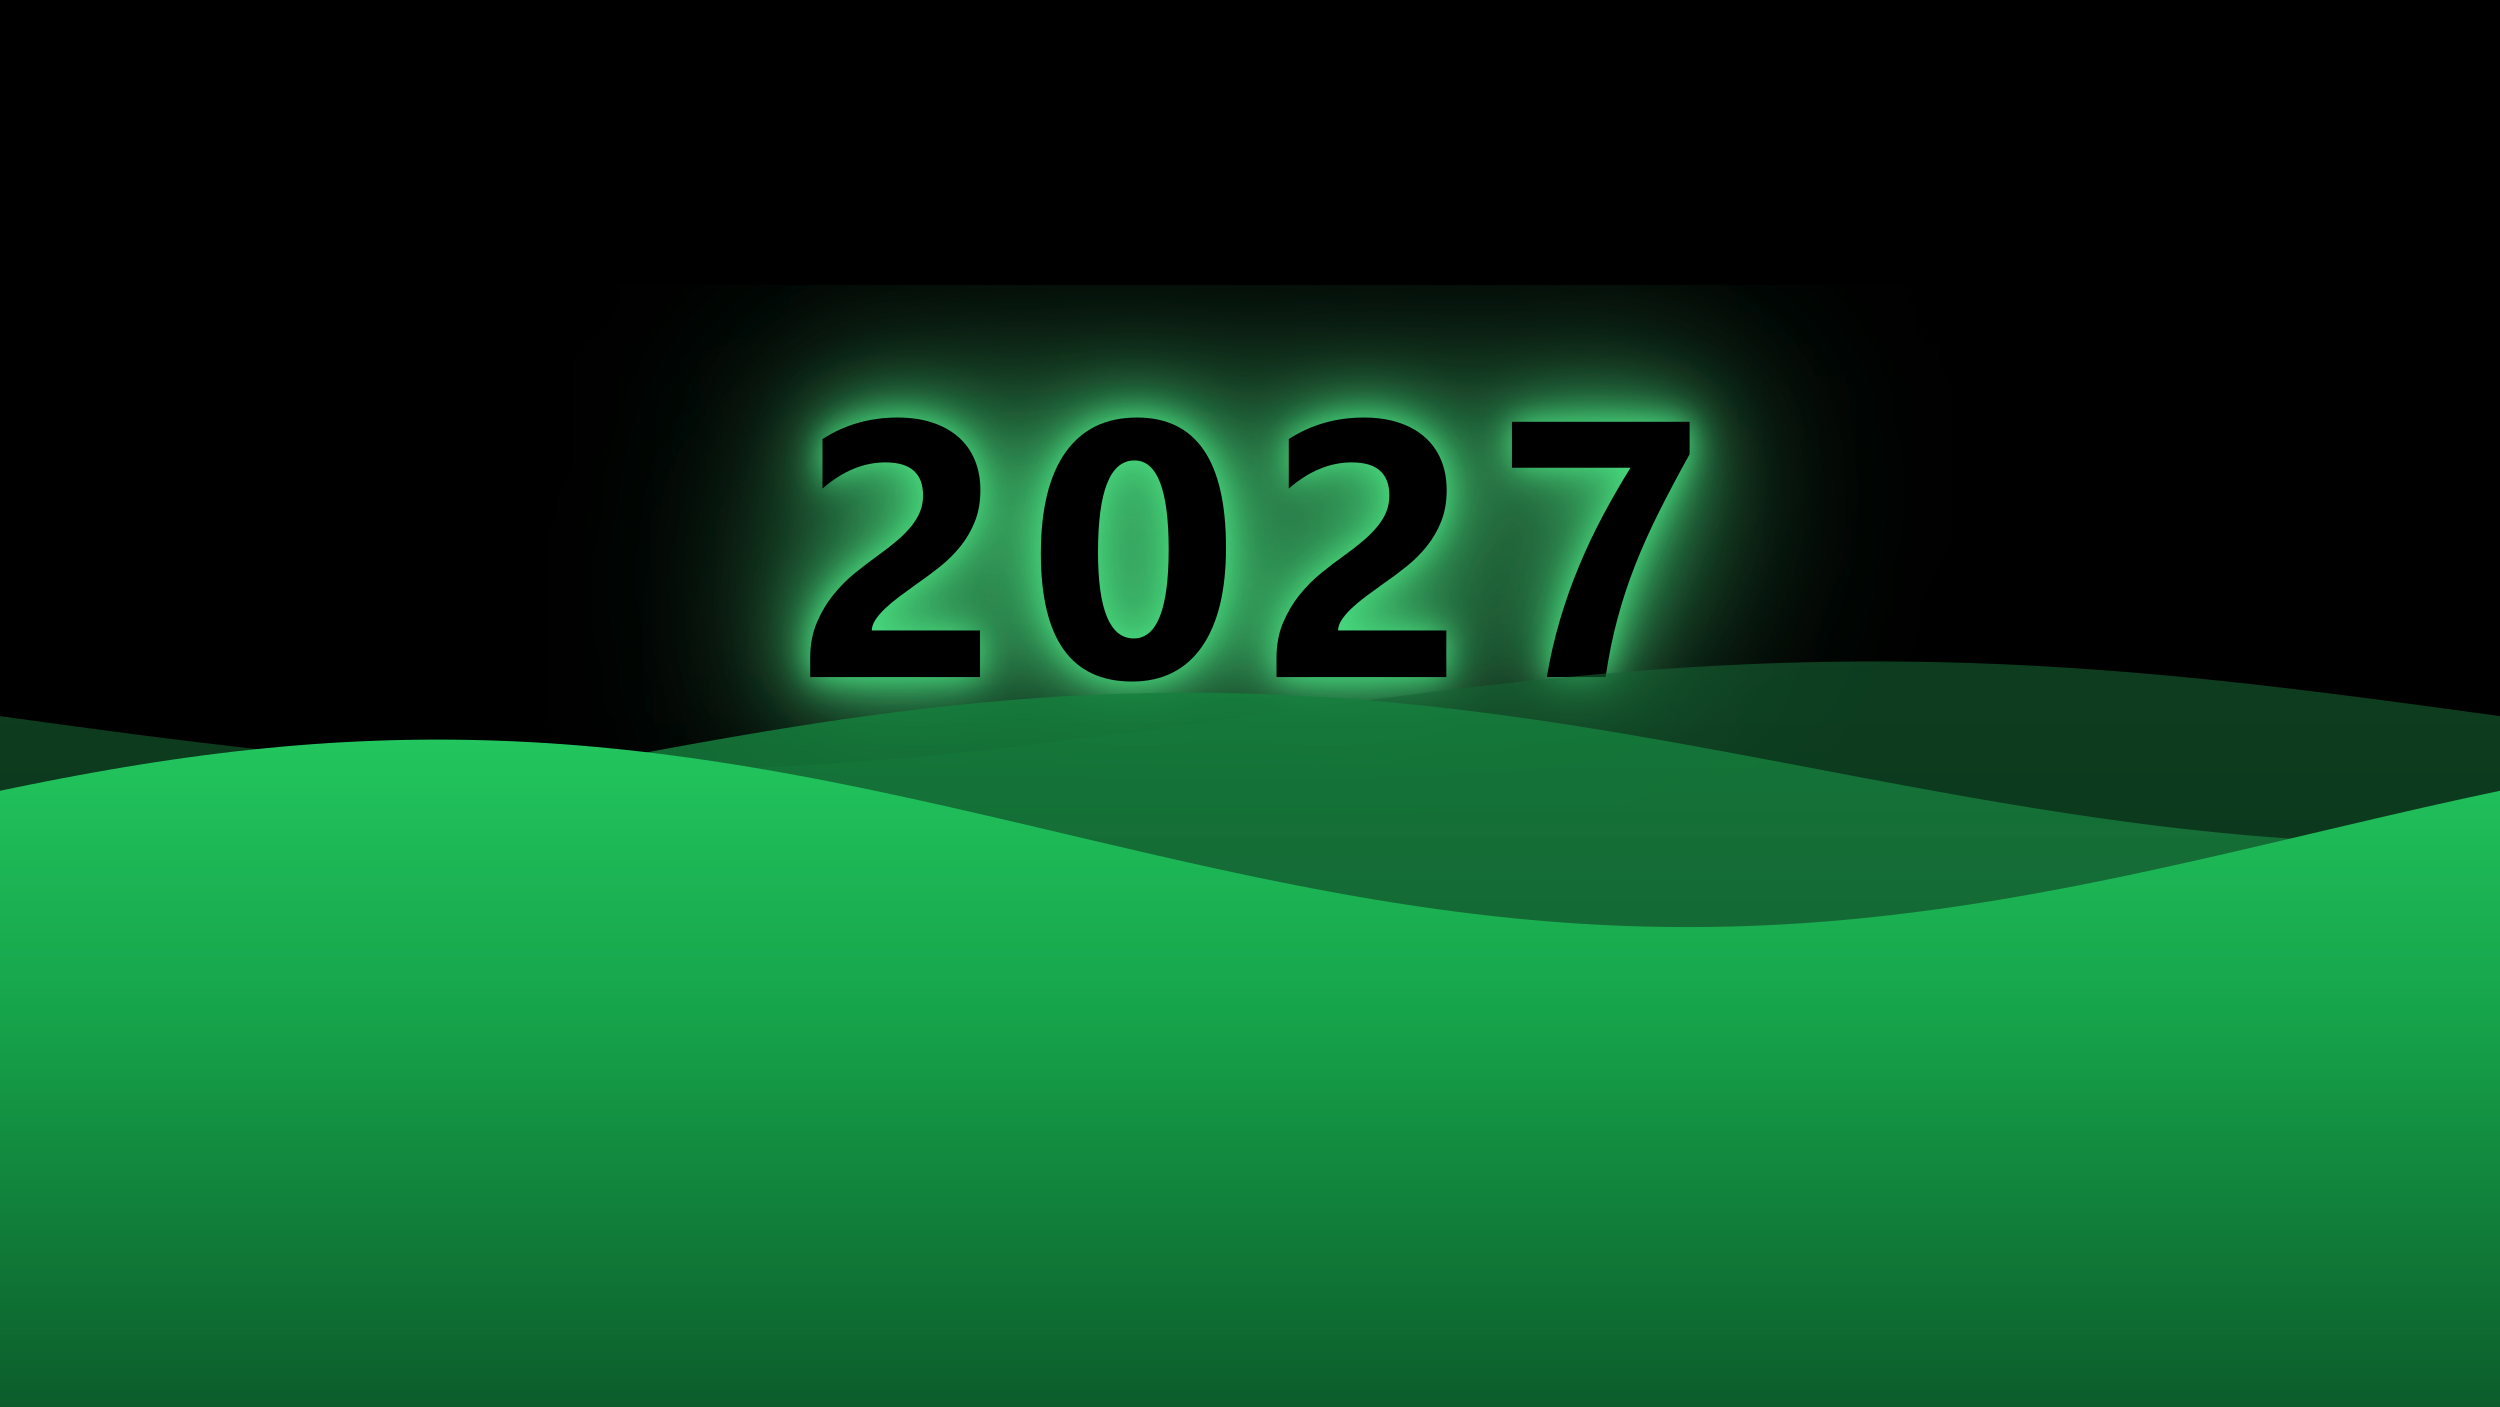
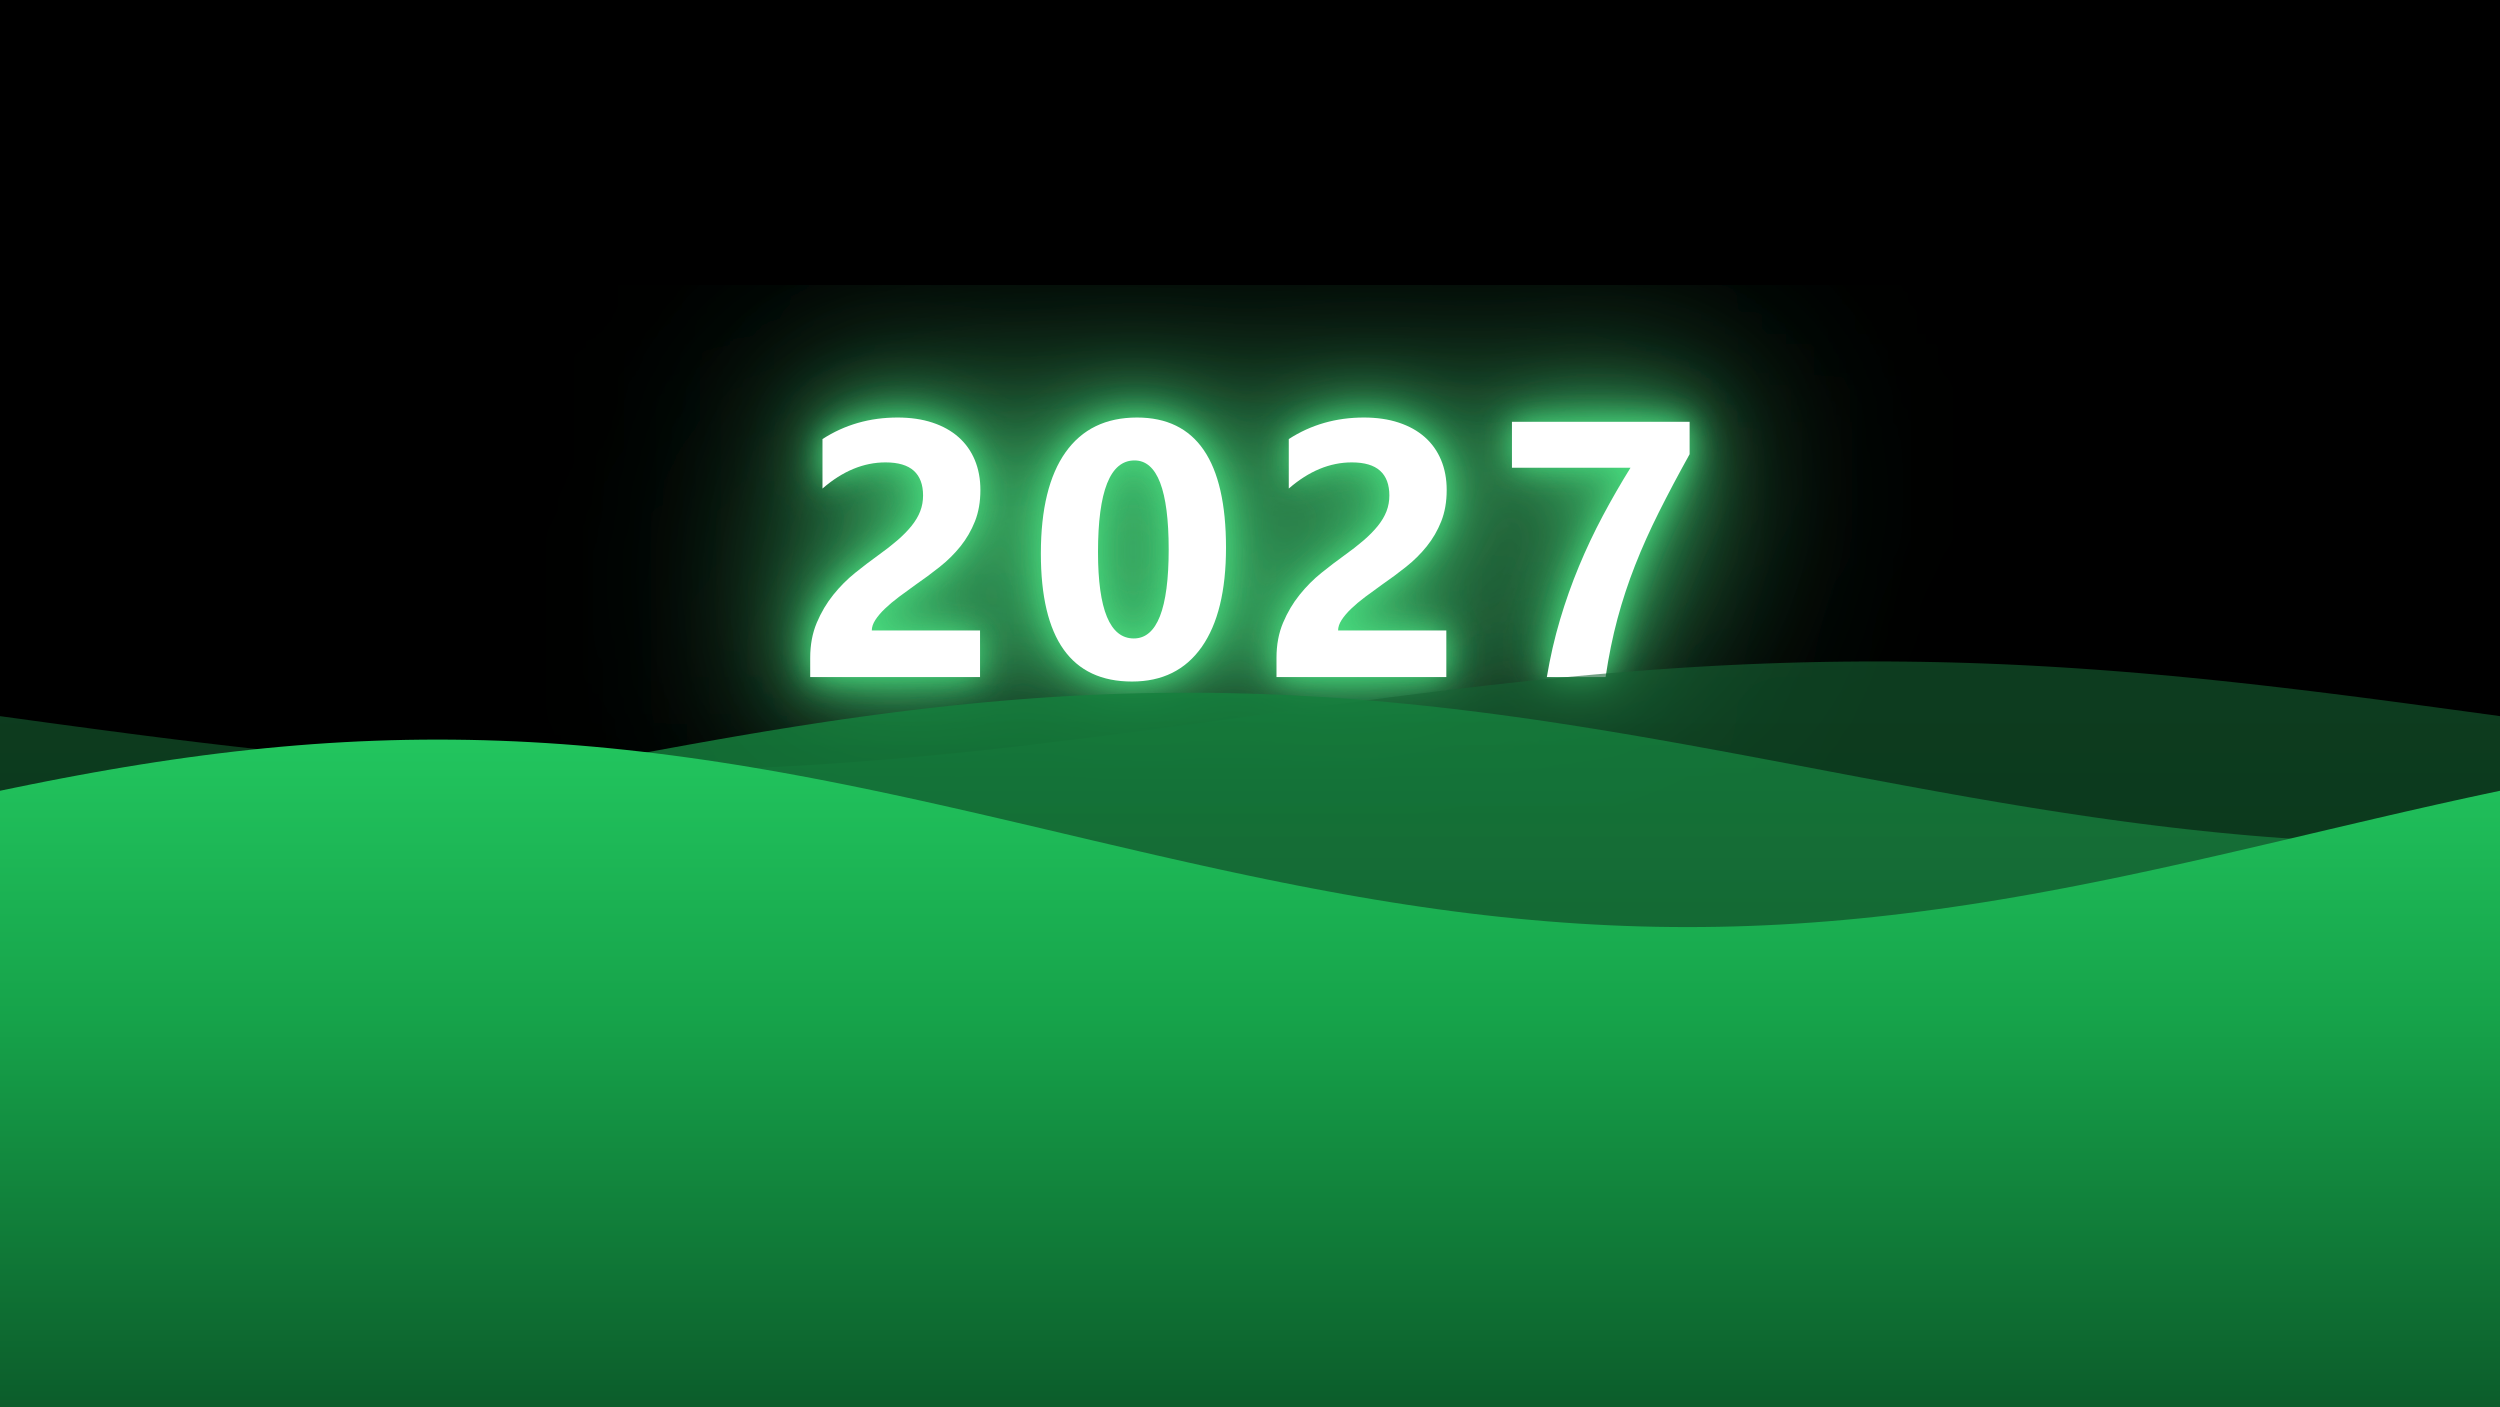
<svg xmlns="http://www.w3.org/2000/svg" viewBox="0 0 1920 1080" width="100%" height="100%" style="background-color: #000000;">
  <defs>
    <filter id="neonGlow" x="-50%" y="-50%" width="200%" height="200%">
      <feGaussianBlur in="SourceGraphic" stdDeviation="12" result="blur1" />
      <feGaussianBlur in="SourceGraphic" stdDeviation="28" result="blur2" />
      <feGaussianBlur in="SourceGraphic" stdDeviation="60" result="blur3" />
      <feGaussianBlur in="SourceGraphic" stdDeviation="95" result="blur4" />
      <feMerge>
        <feMergeNode in="blur4" />
        <feMergeNode in="blur3" />
        <feMergeNode in="blur2" />
        <feMergeNode in="blur1" />
      </feMerge>
    </filter>
    <linearGradient id="frontWaveGrad" x1="0%" y1="0%" x2="0%" y2="100%">
      <stop offset="0%" stop-color="#22c55e" stop-opacity="1" />
      <stop offset="30%" stop-color="#16a34a" stop-opacity="1" />
      <stop offset="100%" stop-color="#052e16" stop-opacity="1" />
    </linearGradient>
    <linearGradient id="midWaveGrad" x1="0%" y1="0%" x2="0%" y2="100%">
      <stop offset="0%" stop-color="#15803d" stop-opacity="0.85" />
      <stop offset="40%" stop-color="#166534" stop-opacity="0.9" />
      <stop offset="100%" stop-color="#022c13" stop-opacity="0.98" />
    </linearGradient>
    <linearGradient id="backWaveGrad" x1="0%" y1="0%" x2="0%" y2="100%">
      <stop offset="0%" stop-color="#166534" stop-opacity="0.6" />
      <stop offset="100%" stop-color="#011f0d" stop-opacity="0.85" />
    </linearGradient>
    <g id="text2027">
      <path d="M429 262H1037V0H83V108Q83 218 120.0 305.5Q157 393 213.0 462.5Q269 532 335.5 585.5Q402 639 462 682Q525 727 572.5 768.0Q620 809 652.5 849.5Q685 890 701.0 931.5Q717 973 717 1020Q717 1112 665.0 1159.0Q613 1206 506 1206Q321 1206 152 1059V1337Q339 1458 574 1458Q683 1458 769.5 1429.5Q856 1401 916.0 1348.0Q976 1295 1007.5 1219.5Q1039 1144 1039 1051Q1039 952 1008.5 875.0Q978 798 927.5 735.0Q877 672 811.0 619.5Q745 567 674 518Q626 484 581.5 450.5Q537 417 503.0 384.5Q469 352 449.0 321.0Q429 290 429 262Z" transform="translate(610.89, 520.00) scale(0.13672, -0.13672)" />
      <path d="M581 -25Q69 -25 69 694Q69 1067 207.5 1262.5Q346 1458 609 1458Q1109 1458 1109 727Q1109 363 972.5 169.0Q836 -25 581 -25ZM595 1217Q390 1217 390 702Q390 217 591 217Q787 217 787 717Q787 1217 595 1217Z" transform="translate(789.95, 520.00) scale(0.13672, -0.13672)" />
      <path d="M429 262H1037V0H83V108Q83 218 120.0 305.5Q157 393 213.0 462.5Q269 532 335.5 585.5Q402 639 462 682Q525 727 572.5 768.0Q620 809 652.5 849.5Q685 890 701.0 931.5Q717 973 717 1020Q717 1112 665.0 1159.0Q613 1206 506 1206Q321 1206 152 1059V1337Q339 1458 574 1458Q683 1458 769.5 1429.5Q856 1401 916.0 1348.0Q976 1295 1007.5 1219.5Q1039 1144 1039 1051Q1039 952 1008.5 875.0Q978 798 927.5 735.0Q877 672 811.0 619.5Q745 567 674 518Q626 484 581.5 450.5Q537 417 503.0 384.5Q469 352 449.0 321.0Q429 290 429 262Z" transform="translate(969.00, 520.00) scale(0.13672, -0.13672)" />
      <path d="M1094 1252Q998 1079 922.0 927.5Q846 776 788.0 628.5Q730 481 689.0 328.5Q648 176 622 0H292Q320 167 366.0 322.0Q412 477 472.5 622.5Q533 768 606.5 906.0Q680 1044 762 1176H96V1434H1094Z" transform="translate(1148.05, 520.00) scale(0.13672, -0.13672)" />
    </g>
  </defs>
  <rect width="1920" height="1080" fill="#000000" />
  <g fill="#4ade80" filter="url(#neonGlow)">
-     <animate attributeName="opacity" values="0; 0; 0; 1.0; 0.88; 1.0; 0.90; 0; 0" keyTimes="0; 0.06; 0.14; 0.25; 0.50; 0.70; 0.86; 0.97; 1" dur="6s" repeatCount="indefinite" calcMode="spline" keySplines="0.4 0.0 0.2 1.0; 0.4 0.0 0.2 1.0; 0.16 1.0 0.3 1.0; 0.4 0.0 0.2 1.0; 0.4 0.0 0.2 1.0; 0.4 0.0 0.2 1.0; 0.4 0.0 0.2 1.0; 0.4 0.0 0.2 1.0" />
+     <animate attributeName="opacity" values="0; 0; 1.0; 0.88; 1.0; 0.90; 0; 0" keyTimes="0; 0.05; 0.17; 0.45; 0.70; 0.88; 0.96; 1" dur="6.5s" repeatCount="indefinite" calcMode="spline" keySplines="0.4 0.0 0.2 1.0; 0.16 1.0 0.3 1.0; 0.4 0.0 0.2 1.0; 0.4 0.0 0.2 1.0; 0.4 0.0 0.2 1.0; 0.4 0.0 0.2 1.0; 0.4 0.0 0.2 1.0" />
    <use href="#text2027" />
  </g>
  <g>
-     <animate attributeName="opacity" values="0; 0; 0.35; 1; 1; 1; 0; 0" keyTimes="0; 0.06; 0.14; 0.25; 0.70; 0.86; 0.97; 1" dur="6s" repeatCount="indefinite" calcMode="spline" keySplines="0.4 0.0 0.2 1.0; 0.4 0.0 0.2 1.0; 0.16 1.0 0.3 1.0; 0.4 0.0 0.2 1.0; 0.4 0.0 0.2 1.0; 0.4 0.0 0.2 1.0; 0.4 0.0 0.2 1.0" />
-     <use href="#text2027">
-       <animate attributeName="fill" values="#1e293b; #1e293b; #334155; #ffffff; #ffffff; #ffffff; #1e293b; #1e293b" keyTimes="0; 0.06; 0.14; 0.25; 0.70; 0.86; 0.97; 1" dur="6s" repeatCount="indefinite" calcMode="spline" keySplines="0.4 0.0 0.2 1.0; 0.4 0.0 0.2 1.0; 0.16 1.0 0.3 1.0; 0.4 0.0 0.2 1.0; 0.4 0.0 0.2 1.0; 0.4 0.0 0.2 1.0; 0.4 0.0 0.2 1.0" />
-     </use>
+     <animate attributeName="opacity" values="0; 0; 1; 1; 1; 1; 0; 0" keyTimes="0; 0.05; 0.17; 0.45; 0.70; 0.88; 0.96; 1" dur="6.5s" repeatCount="indefinite" calcMode="spline" keySplines="0.4 0.0 0.2 1.0; 0.16 1.0 0.3 1.0; 0.4 0.0 0.2 1.0; 0.4 0.0 0.2 1.0; 0.4 0.0 0.2 1.0; 0.4 0.0 0.2 1.0; 0.4 0.0 0.2 1.0" />
+     <use href="#text2027" fill="#ffffff" />
  </g>
-   <g>
-     <animateTransform attributeName="transform" type="translate" values="0 350; 0 350; 0 350; 0 0; 0 0; 0 0; 0 350; 0 350" keyTimes="0; 0.06; 0.25; 0.38; 0.70; 0.86; 0.97; 1" dur="6s" repeatCount="indefinite" calcMode="spline" keySplines="0.4 0.0 0.2 1.0; 0.4 0.0 0.2 1.0; 0.16 1.0 0.3 1.0; 0.4 0.0 0.2 1.0; 0.4 0.0 0.2 1.0; 0.4 0.0 0.2 1.0; 0.4 0.0 0.2 1.0" />
-     <animate attributeName="opacity" values="0; 0; 0; 1; 1; 1; 0; 0" keyTimes="0; 0.06; 0.25; 0.38; 0.70; 0.86; 0.97; 1" dur="6s" repeatCount="indefinite" calcMode="spline" keySplines="0.4 0.0 0.2 1.0; 0.4 0.0 0.2 1.0; 0.16 1.0 0.3 1.0; 0.4 0.0 0.2 1.0; 0.4 0.0 0.2 1.0; 0.4 0.0 0.2 1.0; 0.4 0.0 0.2 1.0" />
+   <g id="bottomWaveSection">
+     <animate attributeName="opacity" values="0; 0; 1; 1; 1; 0; 0" keyTimes="0; 0.17; 0.28; 0.70; 0.88; 0.96; 1" dur="6.5s" repeatCount="indefinite" calcMode="spline" keySplines="0.4 0.0 0.2 1.0; 0.16 1.0 0.3 1.0; 0.4 0.0 0.2 1.0; 0.4 0.0 0.2 1.0; 0.4 0.0 0.2 1.0; 0.4 0.0 0.2 1.0" />
    <g fill="url(#backWaveGrad)">
      <path d="M -1920.00 550.00 L -1908.00 551.65 L -1896.00 553.30 L -1884.00 554.94 L -1872.00 556.57 L -1860.00 558.19 L -1848.00 559.80 L -1836.00 561.40 L -1824.00 562.98 L -1812.00 564.54 L -1800.00 566.07 L -1788.00 567.58 L -1776.00 569.07 L -1764.00 570.52 L -1752.00 571.94 L -1740.00 573.33 L -1728.00 574.69 L -1716.00 576.00 L -1704.00 577.28 L -1692.00 578.51 L -1680.00 579.70 L -1668.00 580.84 L -1656.00 581.94 L -1644.00 582.98 L -1632.00 583.98 L -1620.00 584.92 L -1608.00 585.81 L -1596.00 586.64 L -1584.00 587.42 L -1572.00 588.14 L -1560.00 588.80 L -1548.00 589.40 L -1536.00 589.94 L -1524.00 590.42 L -1512.00 590.84 L -1500.00 591.19 L -1488.00 591.48 L -1476.00 591.71 L -1464.00 591.87 L -1452.00 591.97 L -1440.00 592.00 L -1428.00 591.97 L -1416.00 591.87 L -1404.00 591.71 L -1392.00 591.48 L -1380.00 591.19 L -1368.00 590.84 L -1356.00 590.42 L -1344.00 589.94 L -1332.00 589.40 L -1320.00 588.80 L -1308.00 588.14 L -1296.00 587.42 L -1284.00 586.64 L -1272.00 585.81 L -1260.00 584.92 L -1248.00 583.98 L -1236.00 582.98 L -1224.00 581.94 L -1212.00 580.84 L -1200.00 579.70 L -1188.00 578.51 L -1176.00 577.28 L -1164.00 576.00 L -1152.00 574.69 L -1140.00 573.33 L -1128.00 571.94 L -1116.00 570.52 L -1104.00 569.07 L -1092.00 567.58 L -1080.00 566.07 L -1068.00 564.54 L -1056.00 562.98 L -1044.00 561.40 L -1032.00 559.80 L -1020.00 558.19 L -1008.00 556.57 L -996.00 554.94 L -984.00 553.30 L -972.00 551.65 L -960.00 550.00 L -948.00 548.35 L -936.00 546.70 L -924.00 545.06 L -912.00 543.43 L -900.00 541.81 L -888.00 540.20 L -876.00 538.60 L -864.00 537.02 L -852.00 535.46 L -840.00 533.93 L -828.00 532.42 L -816.00 530.93 L -804.00 529.48 L -792.00 528.06 L -780.00 526.67 L -768.00 525.31 L -756.00 524.00 L -744.00 522.72 L -732.00 521.49 L -720.00 520.30 L -708.00 519.16 L -696.00 518.06 L -684.00 517.02 L -672.00 516.02 L -660.00 515.08 L -648.00 514.19 L -636.00 513.36 L -624.00 512.58 L -612.00 511.86 L -600.00 511.20 L -588.00 510.60 L -576.00 510.06 L -564.00 509.58 L -552.00 509.16 L -540.00 508.81 L -528.00 508.52 L -516.00 508.29 L -504.00 508.13 L -492.00 508.03 L -480.00 508.00 L -468.00 508.03 L -456.00 508.13 L -444.00 508.29 L -432.00 508.52 L -420.00 508.81 L -408.00 509.16 L -396.00 509.58 L -384.00 510.06 L -372.00 510.60 L -360.00 511.20 L -348.00 511.86 L -336.00 512.58 L -324.00 513.36 L -312.00 514.19 L -300.00 515.08 L -288.00 516.02 L -276.00 517.02 L -264.00 518.06 L -252.00 519.16 L -240.00 520.30 L -228.00 521.49 L -216.00 522.72 L -204.00 524.00 L -192.00 525.31 L -180.00 526.67 L -168.00 528.06 L -156.00 529.48 L -144.00 530.93 L -132.00 532.42 L -120.00 533.93 L -108.00 535.46 L -96.00 537.02 L -84.00 538.60 L -72.00 540.20 L -60.00 541.81 L -48.00 543.43 L -36.00 545.06 L -24.00 546.70 L -12.00 548.35 L 0.00 550.00 L 12.00 551.65 L 24.00 553.30 L 36.00 554.94 L 48.00 556.57 L 60.00 558.19 L 72.00 559.80 L 84.00 561.40 L 96.00 562.98 L 108.00 564.54 L 120.00 566.07 L 132.00 567.58 L 144.00 569.07 L 156.00 570.52 L 168.00 571.94 L 180.00 573.33 L 192.00 574.69 L 204.00 576.00 L 216.00 577.28 L 228.00 578.51 L 240.00 579.70 L 252.00 580.84 L 264.00 581.94 L 276.00 582.98 L 288.00 583.98 L 300.00 584.92 L 312.00 585.81 L 324.00 586.64 L 336.00 587.42 L 348.00 588.14 L 360.00 588.80 L 372.00 589.40 L 384.00 589.94 L 396.00 590.42 L 408.00 590.84 L 420.00 591.19 L 432.00 591.48 L 444.00 591.71 L 456.00 591.87 L 468.00 591.97 L 480.00 592.00 L 492.00 591.97 L 504.00 591.87 L 516.00 591.71 L 528.00 591.48 L 540.00 591.19 L 552.00 590.84 L 564.00 590.42 L 576.00 589.94 L 588.00 589.40 L 600.00 588.80 L 612.00 588.14 L 624.00 587.42 L 636.00 586.64 L 648.00 585.81 L 660.00 584.92 L 672.00 583.98 L 684.00 582.98 L 696.00 581.94 L 708.00 580.84 L 720.00 579.70 L 732.00 578.51 L 744.00 577.28 L 756.00 576.00 L 768.00 574.69 L 780.00 573.33 L 792.00 571.94 L 804.00 570.52 L 816.00 569.07 L 828.00 567.58 L 840.00 566.07 L 852.00 564.54 L 864.00 562.98 L 876.00 561.40 L 888.00 559.80 L 900.00 558.19 L 912.00 556.57 L 924.00 554.94 L 936.00 553.30 L 948.00 551.65 L 960.00 550.00 L 972.00 548.35 L 984.00 546.70 L 996.00 545.06 L 1008.00 543.43 L 1020.00 541.81 L 1032.00 540.20 L 1044.00 538.60 L 1056.00 537.02 L 1068.00 535.46 L 1080.00 533.93 L 1092.00 532.42 L 1104.00 530.93 L 1116.00 529.48 L 1128.00 528.06 L 1140.00 526.67 L 1152.00 525.31 L 1164.00 524.00 L 1176.00 522.72 L 1188.00 521.49 L 1200.00 520.30 L 1212.00 519.16 L 1224.00 518.06 L 1236.00 517.02 L 1248.00 516.02 L 1260.00 515.08 L 1272.00 514.19 L 1284.00 513.36 L 1296.00 512.58 L 1308.00 511.86 L 1320.00 511.20 L 1332.00 510.60 L 1344.00 510.06 L 1356.00 509.58 L 1368.00 509.16 L 1380.00 508.81 L 1392.00 508.52 L 1404.00 508.29 L 1416.00 508.13 L 1428.00 508.03 L 1440.00 508.00 L 1452.00 508.03 L 1464.00 508.13 L 1476.00 508.29 L 1488.00 508.52 L 1500.00 508.81 L 1512.00 509.16 L 1524.00 509.58 L 1536.00 510.06 L 1548.00 510.60 L 1560.00 511.20 L 1572.00 511.86 L 1584.00 512.58 L 1596.00 513.36 L 1608.00 514.19 L 1620.00 515.08 L 1632.00 516.02 L 1644.00 517.02 L 1656.00 518.06 L 1668.00 519.16 L 1680.00 520.30 L 1692.00 521.49 L 1704.00 522.72 L 1716.00 524.00 L 1728.00 525.31 L 1740.00 526.67 L 1752.00 528.06 L 1764.00 529.48 L 1776.00 530.93 L 1788.00 532.42 L 1800.00 533.93 L 1812.00 535.46 L 1824.00 537.02 L 1836.00 538.60 L 1848.00 540.20 L 1860.00 541.81 L 1872.00 543.43 L 1884.00 545.06 L 1896.00 546.70 L 1908.00 548.35 L 1920.00 550.00 L 1932.00 551.65 L 1944.00 553.30 L 1956.00 554.94 L 1968.00 556.57 L 1980.00 558.19 L 1992.00 559.80 L 2004.00 561.40 L 2016.00 562.98 L 2028.00 564.54 L 2040.00 566.07 L 2052.00 567.58 L 2064.00 569.07 L 2076.00 570.52 L 2088.00 571.94 L 2100.00 573.33 L 2112.00 574.69 L 2124.00 576.00 L 2136.00 577.28 L 2148.00 578.51 L 2160.00 579.70 L 2172.00 580.84 L 2184.00 581.94 L 2196.00 582.98 L 2208.00 583.98 L 2220.00 584.92 L 2232.00 585.81 L 2244.00 586.64 L 2256.00 587.42 L 2268.00 588.14 L 2280.00 588.80 L 2292.00 589.40 L 2304.00 589.94 L 2316.00 590.42 L 2328.00 590.84 L 2340.00 591.19 L 2352.00 591.48 L 2364.00 591.71 L 2376.00 591.87 L 2388.00 591.97 L 2400.00 592.00 L 2412.00 591.97 L 2424.00 591.87 L 2436.00 591.71 L 2448.00 591.48 L 2460.00 591.19 L 2472.00 590.84 L 2484.00 590.42 L 2496.00 589.94 L 2508.00 589.40 L 2520.00 588.80 L 2532.00 588.14 L 2544.00 587.42 L 2556.00 586.64 L 2568.00 585.81 L 2580.00 584.92 L 2592.00 583.98 L 2604.00 582.98 L 2616.00 581.94 L 2628.00 580.84 L 2640.00 579.70 L 2652.00 578.51 L 2664.00 577.28 L 2676.00 576.00 L 2688.00 574.69 L 2700.00 573.33 L 2712.00 571.94 L 2724.00 570.52 L 2736.00 569.07 L 2748.00 567.58 L 2760.00 566.07 L 2772.00 564.54 L 2784.00 562.98 L 2796.00 561.40 L 2808.00 559.80 L 2820.00 558.19 L 2832.00 556.57 L 2844.00 554.94 L 2856.00 553.30 L 2868.00 551.65 L 2880.00 550.00 L 2892.00 548.35 L 2904.00 546.70 L 2916.00 545.06 L 2928.00 543.43 L 2940.00 541.81 L 2952.00 540.20 L 2964.00 538.60 L 2976.00 537.02 L 2988.00 535.46 L 3000.00 533.93 L 3012.00 532.42 L 3024.00 530.93 L 3036.00 529.48 L 3048.00 528.06 L 3060.00 526.67 L 3072.00 525.31 L 3084.00 524.00 L 3096.00 522.72 L 3108.00 521.49 L 3120.00 520.30 L 3132.00 519.16 L 3144.00 518.06 L 3156.00 517.02 L 3168.00 516.02 L 3180.00 515.08 L 3192.00 514.19 L 3204.00 513.36 L 3216.00 512.58 L 3228.00 511.86 L 3240.00 511.20 L 3252.00 510.60 L 3264.00 510.06 L 3276.00 509.58 L 3288.00 509.16 L 3300.00 508.81 L 3312.00 508.52 L 3324.00 508.29 L 3336.00 508.13 L 3348.00 508.03 L 3360.00 508.00 L 3372.00 508.03 L 3384.00 508.13 L 3396.00 508.29 L 3408.00 508.52 L 3420.00 508.81 L 3432.00 509.16 L 3444.00 509.58 L 3456.00 510.06 L 3468.00 510.60 L 3480.00 511.20 L 3492.00 511.86 L 3504.00 512.58 L 3516.00 513.36 L 3528.00 514.19 L 3540.00 515.08 L 3552.00 516.02 L 3564.00 517.02 L 3576.00 518.06 L 3588.00 519.16 L 3600.00 520.30 L 3612.00 521.49 L 3624.00 522.72 L 3636.00 524.00 L 3648.00 525.31 L 3660.00 526.67 L 3672.00 528.06 L 3684.00 529.48 L 3696.00 530.93 L 3708.00 532.42 L 3720.00 533.93 L 3732.00 535.46 L 3744.00 537.02 L 3756.00 538.60 L 3768.00 540.20 L 3780.00 541.81 L 3792.00 543.43 L 3804.00 545.06 L 3816.00 546.70 L 3828.00 548.35 L 3840.00 550.00 L 3840.00 1280.00 L -1920.00 1280.00 Z">
        <animateTransform attributeName="transform" type="translate" values="0 0; -1920 0" dur="8s" repeatCount="indefinite" />
      </path>
    </g>
    <g fill="url(#midWaveGrad)">
      <path d="M -1920.00 647.29 L -1908.00 646.89 L -1896.00 646.40 L -1884.00 645.82 L -1872.00 645.16 L -1860.00 644.42 L -1848.00 643.59 L -1836.00 642.67 L -1824.00 641.68 L -1812.00 640.60 L -1800.00 639.45 L -1788.00 638.23 L -1776.00 636.92 L -1764.00 635.55 L -1752.00 634.10 L -1740.00 632.59 L -1728.00 631.01 L -1716.00 629.37 L -1704.00 627.67 L -1692.00 625.91 L -1680.00 624.09 L -1668.00 622.22 L -1656.00 620.30 L -1644.00 618.34 L -1632.00 616.33 L -1620.00 614.28 L -1608.00 612.20 L -1596.00 610.07 L -1584.00 607.92 L -1572.00 605.74 L -1560.00 603.54 L -1548.00 601.32 L -1536.00 599.07 L -1524.00 596.82 L -1512.00 594.55 L -1500.00 592.28 L -1488.00 590.00 L -1476.00 587.72 L -1464.00 585.45 L -1452.00 583.18 L -1440.00 580.93 L -1428.00 578.68 L -1416.00 576.46 L -1404.00 574.26 L -1392.00 572.08 L -1380.00 569.93 L -1368.00 567.80 L -1356.00 565.72 L -1344.00 563.67 L -1332.00 561.66 L -1320.00 559.70 L -1308.00 557.78 L -1296.00 555.91 L -1284.00 554.09 L -1272.00 552.33 L -1260.00 550.63 L -1248.00 548.99 L -1236.00 547.41 L -1224.00 545.90 L -1212.00 544.45 L -1200.00 543.08 L -1188.00 541.77 L -1176.00 540.55 L -1164.00 539.40 L -1152.00 538.32 L -1140.00 537.33 L -1128.00 536.41 L -1116.00 535.58 L -1104.00 534.84 L -1092.00 534.18 L -1080.00 533.60 L -1068.00 533.11 L -1056.00 532.71 L -1044.00 532.40 L -1032.00 532.18 L -1020.00 532.04 L -1008.00 532.00 L -996.00 532.04 L -984.00 532.18 L -972.00 532.40 L -960.00 532.71 L -948.00 533.11 L -936.00 533.60 L -924.00 534.18 L -912.00 534.84 L -900.00 535.58 L -888.00 536.41 L -876.00 537.33 L -864.00 538.32 L -852.00 539.40 L -840.00 540.55 L -828.00 541.77 L -816.00 543.08 L -804.00 544.45 L -792.00 545.90 L -780.00 547.41 L -768.00 548.99 L -756.00 550.63 L -744.00 552.33 L -732.00 554.09 L -720.00 555.91 L -708.00 557.78 L -696.00 559.70 L -684.00 561.66 L -672.00 563.67 L -660.00 565.72 L -648.00 567.80 L -636.00 569.93 L -624.00 572.08 L -612.00 574.26 L -600.00 576.46 L -588.00 578.68 L -576.00 580.93 L -564.00 583.18 L -552.00 585.45 L -540.00 587.72 L -528.00 590.00 L -516.00 592.28 L -504.00 594.55 L -492.00 596.82 L -480.00 599.07 L -468.00 601.32 L -456.00 603.54 L -444.00 605.74 L -432.00 607.92 L -420.00 610.07 L -408.00 612.20 L -396.00 614.28 L -384.00 616.33 L -372.00 618.34 L -360.00 620.30 L -348.00 622.22 L -336.00 624.09 L -324.00 625.91 L -312.00 627.67 L -300.00 629.37 L -288.00 631.01 L -276.00 632.59 L -264.00 634.10 L -252.00 635.55 L -240.00 636.92 L -228.00 638.23 L -216.00 639.45 L -204.00 640.60 L -192.00 641.68 L -180.00 642.67 L -168.00 643.59 L -156.00 644.42 L -144.00 645.16 L -132.00 645.82 L -120.00 646.40 L -108.00 646.89 L -96.00 647.29 L -84.00 647.60 L -72.00 647.82 L -60.00 647.96 L -48.00 648.00 L -36.00 647.96 L -24.00 647.82 L -12.00 647.60 L 0.00 647.29 L 12.00 646.89 L 24.00 646.40 L 36.00 645.82 L 48.00 645.16 L 60.00 644.42 L 72.00 643.59 L 84.00 642.67 L 96.00 641.68 L 108.00 640.60 L 120.00 639.45 L 132.00 638.23 L 144.00 636.92 L 156.00 635.55 L 168.00 634.10 L 180.00 632.59 L 192.00 631.01 L 204.00 629.37 L 216.00 627.67 L 228.00 625.91 L 240.00 624.09 L 252.00 622.22 L 264.00 620.30 L 276.00 618.34 L 288.00 616.33 L 300.00 614.28 L 312.00 612.20 L 324.00 610.07 L 336.00 607.92 L 348.00 605.74 L 360.00 603.54 L 372.00 601.32 L 384.00 599.07 L 396.00 596.82 L 408.00 594.55 L 420.00 592.28 L 432.00 590.00 L 444.00 587.72 L 456.00 585.45 L 468.00 583.18 L 480.00 580.93 L 492.00 578.68 L 504.00 576.46 L 516.00 574.26 L 528.00 572.08 L 540.00 569.93 L 552.00 567.80 L 564.00 565.72 L 576.00 563.67 L 588.00 561.66 L 600.00 559.70 L 612.00 557.78 L 624.00 555.91 L 636.00 554.09 L 648.00 552.33 L 660.00 550.63 L 672.00 548.99 L 684.00 547.41 L 696.00 545.90 L 708.00 544.45 L 720.00 543.08 L 732.00 541.77 L 744.00 540.55 L 756.00 539.40 L 768.00 538.32 L 780.00 537.33 L 792.00 536.41 L 804.00 535.58 L 816.00 534.84 L 828.00 534.18 L 840.00 533.60 L 852.00 533.11 L 864.00 532.71 L 876.00 532.40 L 888.00 532.18 L 900.00 532.04 L 912.00 532.00 L 924.00 532.04 L 936.00 532.18 L 948.00 532.40 L 960.00 532.71 L 972.00 533.11 L 984.00 533.60 L 996.00 534.18 L 1008.00 534.84 L 1020.00 535.58 L 1032.00 536.41 L 1044.00 537.33 L 1056.00 538.32 L 1068.00 539.40 L 1080.00 540.55 L 1092.00 541.77 L 1104.00 543.08 L 1116.00 544.45 L 1128.00 545.90 L 1140.00 547.41 L 1152.00 548.99 L 1164.00 550.63 L 1176.00 552.33 L 1188.00 554.09 L 1200.00 555.91 L 1212.00 557.78 L 1224.00 559.70 L 1236.00 561.66 L 1248.00 563.67 L 1260.00 565.72 L 1272.00 567.80 L 1284.00 569.93 L 1296.00 572.08 L 1308.00 574.26 L 1320.00 576.46 L 1332.00 578.68 L 1344.00 580.93 L 1356.00 583.18 L 1368.00 585.45 L 1380.00 587.72 L 1392.00 590.00 L 1404.00 592.28 L 1416.00 594.55 L 1428.00 596.82 L 1440.00 599.07 L 1452.00 601.32 L 1464.00 603.54 L 1476.00 605.74 L 1488.00 607.92 L 1500.00 610.07 L 1512.00 612.20 L 1524.00 614.28 L 1536.00 616.33 L 1548.00 618.34 L 1560.00 620.30 L 1572.00 622.22 L 1584.00 624.09 L 1596.00 625.91 L 1608.00 627.67 L 1620.00 629.37 L 1632.00 631.01 L 1644.00 632.59 L 1656.00 634.10 L 1668.00 635.55 L 1680.00 636.92 L 1692.00 638.23 L 1704.00 639.45 L 1716.00 640.60 L 1728.00 641.68 L 1740.00 642.67 L 1752.00 643.59 L 1764.00 644.42 L 1776.00 645.16 L 1788.00 645.82 L 1800.00 646.40 L 1812.00 646.89 L 1824.00 647.29 L 1836.00 647.60 L 1848.00 647.82 L 1860.00 647.96 L 1872.00 648.00 L 1884.00 647.96 L 1896.00 647.82 L 1908.00 647.60 L 1920.00 647.29 L 1932.00 646.89 L 1944.00 646.40 L 1956.00 645.82 L 1968.00 645.16 L 1980.00 644.42 L 1992.00 643.59 L 2004.00 642.67 L 2016.00 641.68 L 2028.00 640.60 L 2040.00 639.45 L 2052.00 638.23 L 2064.00 636.92 L 2076.00 635.55 L 2088.00 634.10 L 2100.00 632.59 L 2112.00 631.01 L 2124.00 629.37 L 2136.00 627.67 L 2148.00 625.91 L 2160.00 624.09 L 2172.00 622.22 L 2184.00 620.30 L 2196.00 618.34 L 2208.00 616.33 L 2220.00 614.28 L 2232.00 612.20 L 2244.00 610.07 L 2256.00 607.92 L 2268.00 605.74 L 2280.00 603.54 L 2292.00 601.32 L 2304.00 599.07 L 2316.00 596.82 L 2328.00 594.55 L 2340.00 592.28 L 2352.00 590.00 L 2364.00 587.72 L 2376.00 585.45 L 2388.00 583.18 L 2400.00 580.93 L 2412.00 578.68 L 2424.00 576.46 L 2436.00 574.26 L 2448.00 572.08 L 2460.00 569.93 L 2472.00 567.80 L 2484.00 565.72 L 2496.00 563.67 L 2508.00 561.66 L 2520.00 559.70 L 2532.00 557.78 L 2544.00 555.91 L 2556.00 554.09 L 2568.00 552.33 L 2580.00 550.63 L 2592.00 548.99 L 2604.00 547.41 L 2616.00 545.90 L 2628.00 544.45 L 2640.00 543.08 L 2652.00 541.77 L 2664.00 540.55 L 2676.00 539.40 L 2688.00 538.32 L 2700.00 537.33 L 2712.00 536.41 L 2724.00 535.58 L 2736.00 534.84 L 2748.00 534.18 L 2760.00 533.60 L 2772.00 533.11 L 2784.00 532.71 L 2796.00 532.40 L 2808.00 532.18 L 2820.00 532.04 L 2832.00 532.00 L 2844.00 532.04 L 2856.00 532.18 L 2868.00 532.40 L 2880.00 532.71 L 2892.00 533.11 L 2904.00 533.60 L 2916.00 534.18 L 2928.00 534.84 L 2940.00 535.58 L 2952.00 536.41 L 2964.00 537.33 L 2976.00 538.32 L 2988.00 539.40 L 3000.00 540.55 L 3012.00 541.77 L 3024.00 543.08 L 3036.00 544.45 L 3048.00 545.90 L 3060.00 547.41 L 3072.00 548.99 L 3084.00 550.63 L 3096.00 552.33 L 3108.00 554.09 L 3120.00 555.91 L 3132.00 557.78 L 3144.00 559.70 L 3156.00 561.66 L 3168.00 563.67 L 3180.00 565.72 L 3192.00 567.80 L 3204.00 569.93 L 3216.00 572.08 L 3228.00 574.26 L 3240.00 576.46 L 3252.00 578.68 L 3264.00 580.93 L 3276.00 583.18 L 3288.00 585.45 L 3300.00 587.72 L 3312.00 590.00 L 3324.00 592.28 L 3336.00 594.55 L 3348.00 596.82 L 3360.00 599.07 L 3372.00 601.32 L 3384.00 603.54 L 3396.00 605.74 L 3408.00 607.92 L 3420.00 610.07 L 3432.00 612.20 L 3444.00 614.28 L 3456.00 616.33 L 3468.00 618.34 L 3480.00 620.30 L 3492.00 622.22 L 3504.00 624.09 L 3516.00 625.91 L 3528.00 627.67 L 3540.00 629.37 L 3552.00 631.01 L 3564.00 632.59 L 3576.00 634.10 L 3588.00 635.55 L 3600.00 636.92 L 3612.00 638.23 L 3624.00 639.45 L 3636.00 640.60 L 3648.00 641.68 L 3660.00 642.67 L 3672.00 643.59 L 3684.00 644.42 L 3696.00 645.16 L 3708.00 645.82 L 3720.00 646.40 L 3732.00 646.89 L 3744.00 647.29 L 3756.00 647.60 L 3768.00 647.82 L 3780.00 647.96 L 3792.00 648.00 L 3804.00 647.96 L 3816.00 647.82 L 3828.00 647.60 L 3840.00 647.29 L 3840.00 1280.00 L -1920.00 1280.00 Z">
        <animateTransform attributeName="transform" type="translate" values="-1920 0; 0 0" dur="6s" repeatCount="indefinite" />
      </path>
    </g>
    <g fill="url(#frontWaveGrad)">
      <path d="M -1920.00 607.31 L -1908.00 604.82 L -1896.00 602.38 L -1884.00 600.00 L -1872.00 597.68 L -1860.00 595.43 L -1848.00 593.24 L -1836.00 591.13 L -1824.00 589.09 L -1812.00 587.13 L -1800.00 585.25 L -1788.00 583.46 L -1776.00 581.75 L -1764.00 580.13 L -1752.00 578.61 L -1740.00 577.18 L -1728.00 575.85 L -1716.00 574.61 L -1704.00 573.48 L -1692.00 572.45 L -1680.00 571.52 L -1668.00 570.70 L -1656.00 569.99 L -1644.00 569.38 L -1632.00 568.89 L -1620.00 568.50 L -1608.00 568.22 L -1596.00 568.06 L -1584.00 568.00 L -1572.00 568.06 L -1560.00 568.22 L -1548.00 568.50 L -1536.00 568.89 L -1524.00 569.38 L -1512.00 569.99 L -1500.00 570.70 L -1488.00 571.52 L -1476.00 572.45 L -1464.00 573.48 L -1452.00 574.61 L -1440.00 575.85 L -1428.00 577.18 L -1416.00 578.61 L -1404.00 580.13 L -1392.00 581.75 L -1380.00 583.46 L -1368.00 585.25 L -1356.00 587.13 L -1344.00 589.09 L -1332.00 591.13 L -1320.00 593.24 L -1308.00 595.43 L -1296.00 597.68 L -1284.00 600.00 L -1272.00 602.38 L -1260.00 604.82 L -1248.00 607.31 L -1236.00 609.86 L -1224.00 612.45 L -1212.00 615.08 L -1200.00 617.75 L -1188.00 620.46 L -1176.00 623.19 L -1164.00 625.95 L -1152.00 628.74 L -1140.00 631.54 L -1128.00 634.35 L -1116.00 637.17 L -1104.00 640.00 L -1092.00 642.83 L -1080.00 645.65 L -1068.00 648.46 L -1056.00 651.26 L -1044.00 654.05 L -1032.00 656.81 L -1020.00 659.54 L -1008.00 662.25 L -996.00 664.92 L -984.00 667.55 L -972.00 670.14 L -960.00 672.69 L -948.00 675.18 L -936.00 677.62 L -924.00 680.00 L -912.00 682.32 L -900.00 684.57 L -888.00 686.76 L -876.00 688.87 L -864.00 690.91 L -852.00 692.87 L -840.00 694.75 L -828.00 696.54 L -816.00 698.25 L -804.00 699.87 L -792.00 701.39 L -780.00 702.82 L -768.00 704.15 L -756.00 705.39 L -744.00 706.52 L -732.00 707.55 L -720.00 708.48 L -708.00 709.30 L -696.00 710.01 L -684.00 710.62 L -672.00 711.11 L -660.00 711.50 L -648.00 711.78 L -636.00 711.94 L -624.00 712.00 L -612.00 711.94 L -600.00 711.78 L -588.00 711.50 L -576.00 711.11 L -564.00 710.62 L -552.00 710.01 L -540.00 709.30 L -528.00 708.48 L -516.00 707.55 L -504.00 706.52 L -492.00 705.39 L -480.00 704.15 L -468.00 702.82 L -456.00 701.39 L -444.00 699.87 L -432.00 698.25 L -420.00 696.54 L -408.00 694.75 L -396.00 692.87 L -384.00 690.91 L -372.00 688.87 L -360.00 686.76 L -348.00 684.57 L -336.00 682.32 L -324.00 680.00 L -312.00 677.62 L -300.00 675.18 L -288.00 672.69 L -276.00 670.14 L -264.00 667.55 L -252.00 664.92 L -240.00 662.25 L -228.00 659.54 L -216.00 656.81 L -204.00 654.05 L -192.00 651.26 L -180.00 648.46 L -168.00 645.65 L -156.00 642.83 L -144.00 640.00 L -132.00 637.17 L -120.00 634.35 L -108.00 631.54 L -96.00 628.74 L -84.00 625.95 L -72.00 623.19 L -60.00 620.46 L -48.00 617.75 L -36.00 615.08 L -24.00 612.45 L -12.00 609.86 L 0.00 607.31 L 12.00 604.82 L 24.00 602.38 L 36.00 600.00 L 48.00 597.68 L 60.00 595.43 L 72.00 593.24 L 84.00 591.13 L 96.00 589.09 L 108.00 587.13 L 120.00 585.25 L 132.00 583.46 L 144.00 581.75 L 156.00 580.13 L 168.00 578.61 L 180.00 577.18 L 192.00 575.85 L 204.00 574.61 L 216.00 573.48 L 228.00 572.45 L 240.00 571.52 L 252.00 570.70 L 264.00 569.99 L 276.00 569.38 L 288.00 568.89 L 300.00 568.50 L 312.00 568.22 L 324.00 568.06 L 336.00 568.00 L 348.00 568.06 L 360.00 568.22 L 372.00 568.50 L 384.00 568.89 L 396.00 569.38 L 408.00 569.99 L 420.00 570.70 L 432.00 571.52 L 444.00 572.45 L 456.00 573.48 L 468.00 574.61 L 480.00 575.85 L 492.00 577.18 L 504.00 578.61 L 516.00 580.13 L 528.00 581.75 L 540.00 583.46 L 552.00 585.25 L 564.00 587.13 L 576.00 589.09 L 588.00 591.13 L 600.00 593.24 L 612.00 595.43 L 624.00 597.68 L 636.00 600.00 L 648.00 602.38 L 660.00 604.82 L 672.00 607.31 L 684.00 609.86 L 696.00 612.45 L 708.00 615.08 L 720.00 617.75 L 732.00 620.46 L 744.00 623.19 L 756.00 625.95 L 768.00 628.74 L 780.00 631.54 L 792.00 634.35 L 804.00 637.17 L 816.00 640.00 L 828.00 642.83 L 840.00 645.65 L 852.00 648.46 L 864.00 651.26 L 876.00 654.05 L 888.00 656.81 L 900.00 659.54 L 912.00 662.25 L 924.00 664.92 L 936.00 667.55 L 948.00 670.14 L 960.00 672.69 L 972.00 675.18 L 984.00 677.62 L 996.00 680.00 L 1008.00 682.32 L 1020.00 684.57 L 1032.00 686.76 L 1044.00 688.87 L 1056.00 690.91 L 1068.00 692.87 L 1080.00 694.75 L 1092.00 696.54 L 1104.00 698.25 L 1116.00 699.87 L 1128.00 701.39 L 1140.00 702.82 L 1152.00 704.15 L 1164.00 705.39 L 1176.00 706.52 L 1188.00 707.55 L 1200.00 708.48 L 1212.00 709.30 L 1224.00 710.01 L 1236.00 710.62 L 1248.00 711.11 L 1260.00 711.50 L 1272.00 711.78 L 1284.00 711.94 L 1296.00 712.00 L 1308.00 711.94 L 1320.00 711.78 L 1332.00 711.50 L 1344.00 711.11 L 1356.00 710.62 L 1368.00 710.01 L 1380.00 709.30 L 1392.00 708.48 L 1404.00 707.55 L 1416.00 706.52 L 1428.00 705.39 L 1440.00 704.15 L 1452.00 702.82 L 1464.00 701.39 L 1476.00 699.87 L 1488.00 698.25 L 1500.00 696.54 L 1512.00 694.75 L 1524.00 692.87 L 1536.00 690.91 L 1548.00 688.87 L 1560.00 686.76 L 1572.00 684.57 L 1584.00 682.32 L 1596.00 680.00 L 1608.00 677.62 L 1620.00 675.18 L 1632.00 672.69 L 1644.00 670.14 L 1656.00 667.55 L 1668.00 664.92 L 1680.00 662.25 L 1692.00 659.54 L 1704.00 656.81 L 1716.00 654.05 L 1728.00 651.26 L 1740.00 648.46 L 1752.00 645.65 L 1764.00 642.83 L 1776.00 640.00 L 1788.00 637.17 L 1800.00 634.35 L 1812.00 631.54 L 1824.00 628.74 L 1836.00 625.95 L 1848.00 623.19 L 1860.00 620.46 L 1872.00 617.75 L 1884.00 615.08 L 1896.00 612.45 L 1908.00 609.86 L 1920.00 607.31 L 1932.00 604.82 L 1944.00 602.38 L 1956.00 600.00 L 1968.00 597.68 L 1980.00 595.43 L 1992.00 593.24 L 2004.00 591.13 L 2016.00 589.09 L 2028.00 587.13 L 2040.00 585.25 L 2052.00 583.46 L 2064.00 581.75 L 2076.00 580.13 L 2088.00 578.61 L 2100.00 577.18 L 2112.00 575.85 L 2124.00 574.61 L 2136.00 573.48 L 2148.00 572.45 L 2160.00 571.52 L 2172.00 570.70 L 2184.00 569.99 L 2196.00 569.38 L 2208.00 568.89 L 2220.00 568.50 L 2232.00 568.22 L 2244.00 568.06 L 2256.00 568.00 L 2268.00 568.06 L 2280.00 568.22 L 2292.00 568.50 L 2304.00 568.89 L 2316.00 569.38 L 2328.00 569.99 L 2340.00 570.70 L 2352.00 571.52 L 2364.00 572.45 L 2376.00 573.48 L 2388.00 574.61 L 2400.00 575.85 L 2412.00 577.18 L 2424.00 578.61 L 2436.00 580.13 L 2448.00 581.75 L 2460.00 583.46 L 2472.00 585.25 L 2484.00 587.13 L 2496.00 589.09 L 2508.00 591.13 L 2520.00 593.24 L 2532.00 595.43 L 2544.00 597.68 L 2556.00 600.00 L 2568.00 602.38 L 2580.00 604.82 L 2592.00 607.31 L 2604.00 609.86 L 2616.00 612.45 L 2628.00 615.08 L 2640.00 617.75 L 2652.00 620.46 L 2664.00 623.19 L 2676.00 625.95 L 2688.00 628.74 L 2700.00 631.54 L 2712.00 634.35 L 2724.00 637.17 L 2736.00 640.00 L 2748.00 642.83 L 2760.00 645.65 L 2772.00 648.46 L 2784.00 651.26 L 2796.00 654.05 L 2808.00 656.81 L 2820.00 659.54 L 2832.00 662.25 L 2844.00 664.92 L 2856.00 667.55 L 2868.00 670.14 L 2880.00 672.69 L 2892.00 675.18 L 2904.00 677.62 L 2916.00 680.00 L 2928.00 682.32 L 2940.00 684.57 L 2952.00 686.76 L 2964.00 688.87 L 2976.00 690.91 L 2988.00 692.87 L 3000.00 694.75 L 3012.00 696.54 L 3024.00 698.25 L 3036.00 699.87 L 3048.00 701.39 L 3060.00 702.82 L 3072.00 704.15 L 3084.00 705.39 L 3096.00 706.52 L 3108.00 707.55 L 3120.00 708.48 L 3132.00 709.30 L 3144.00 710.01 L 3156.00 710.62 L 3168.00 711.11 L 3180.00 711.50 L 3192.00 711.78 L 3204.00 711.94 L 3216.00 712.00 L 3228.00 711.94 L 3240.00 711.78 L 3252.00 711.50 L 3264.00 711.11 L 3276.00 710.62 L 3288.00 710.01 L 3300.00 709.30 L 3312.00 708.48 L 3324.00 707.55 L 3336.00 706.52 L 3348.00 705.39 L 3360.00 704.15 L 3372.00 702.82 L 3384.00 701.39 L 3396.00 699.87 L 3408.00 698.25 L 3420.00 696.54 L 3432.00 694.75 L 3444.00 692.87 L 3456.00 690.91 L 3468.00 688.87 L 3480.00 686.76 L 3492.00 684.57 L 3504.00 682.32 L 3516.00 680.00 L 3528.00 677.62 L 3540.00 675.18 L 3552.00 672.69 L 3564.00 670.14 L 3576.00 667.55 L 3588.00 664.92 L 3600.00 662.25 L 3612.00 659.54 L 3624.00 656.81 L 3636.00 654.05 L 3648.00 651.26 L 3660.00 648.46 L 3672.00 645.65 L 3684.00 642.83 L 3696.00 640.00 L 3708.00 637.17 L 3720.00 634.35 L 3732.00 631.54 L 3744.00 628.74 L 3756.00 625.95 L 3768.00 623.19 L 3780.00 620.46 L 3792.00 617.75 L 3804.00 615.08 L 3816.00 612.45 L 3828.00 609.86 L 3840.00 607.31 L 3840.00 1280.00 L -1920.00 1280.00 Z">
        <animateTransform attributeName="transform" type="translate" values="0 0; -1920 0" dur="4s" repeatCount="indefinite" />
      </path>
    </g>
  </g>
</svg>
